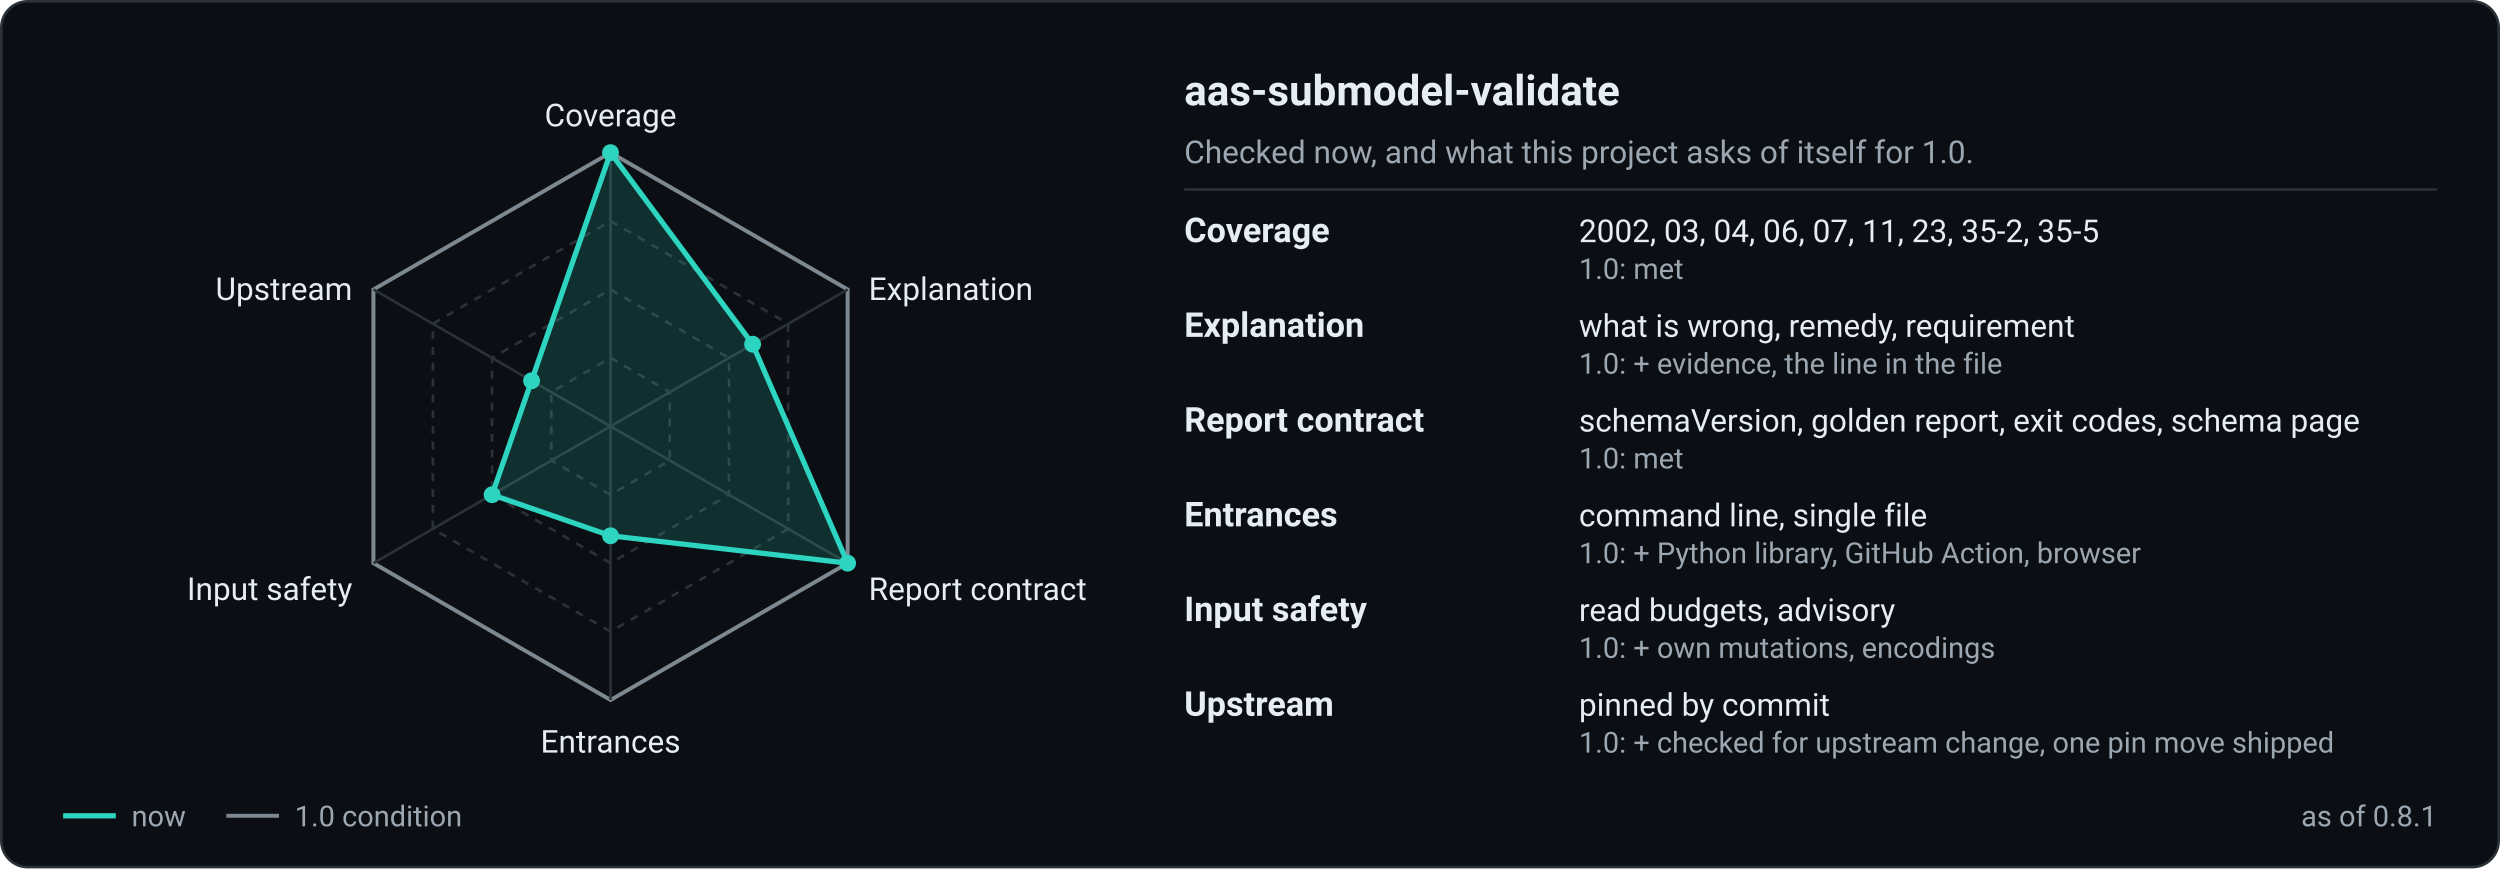
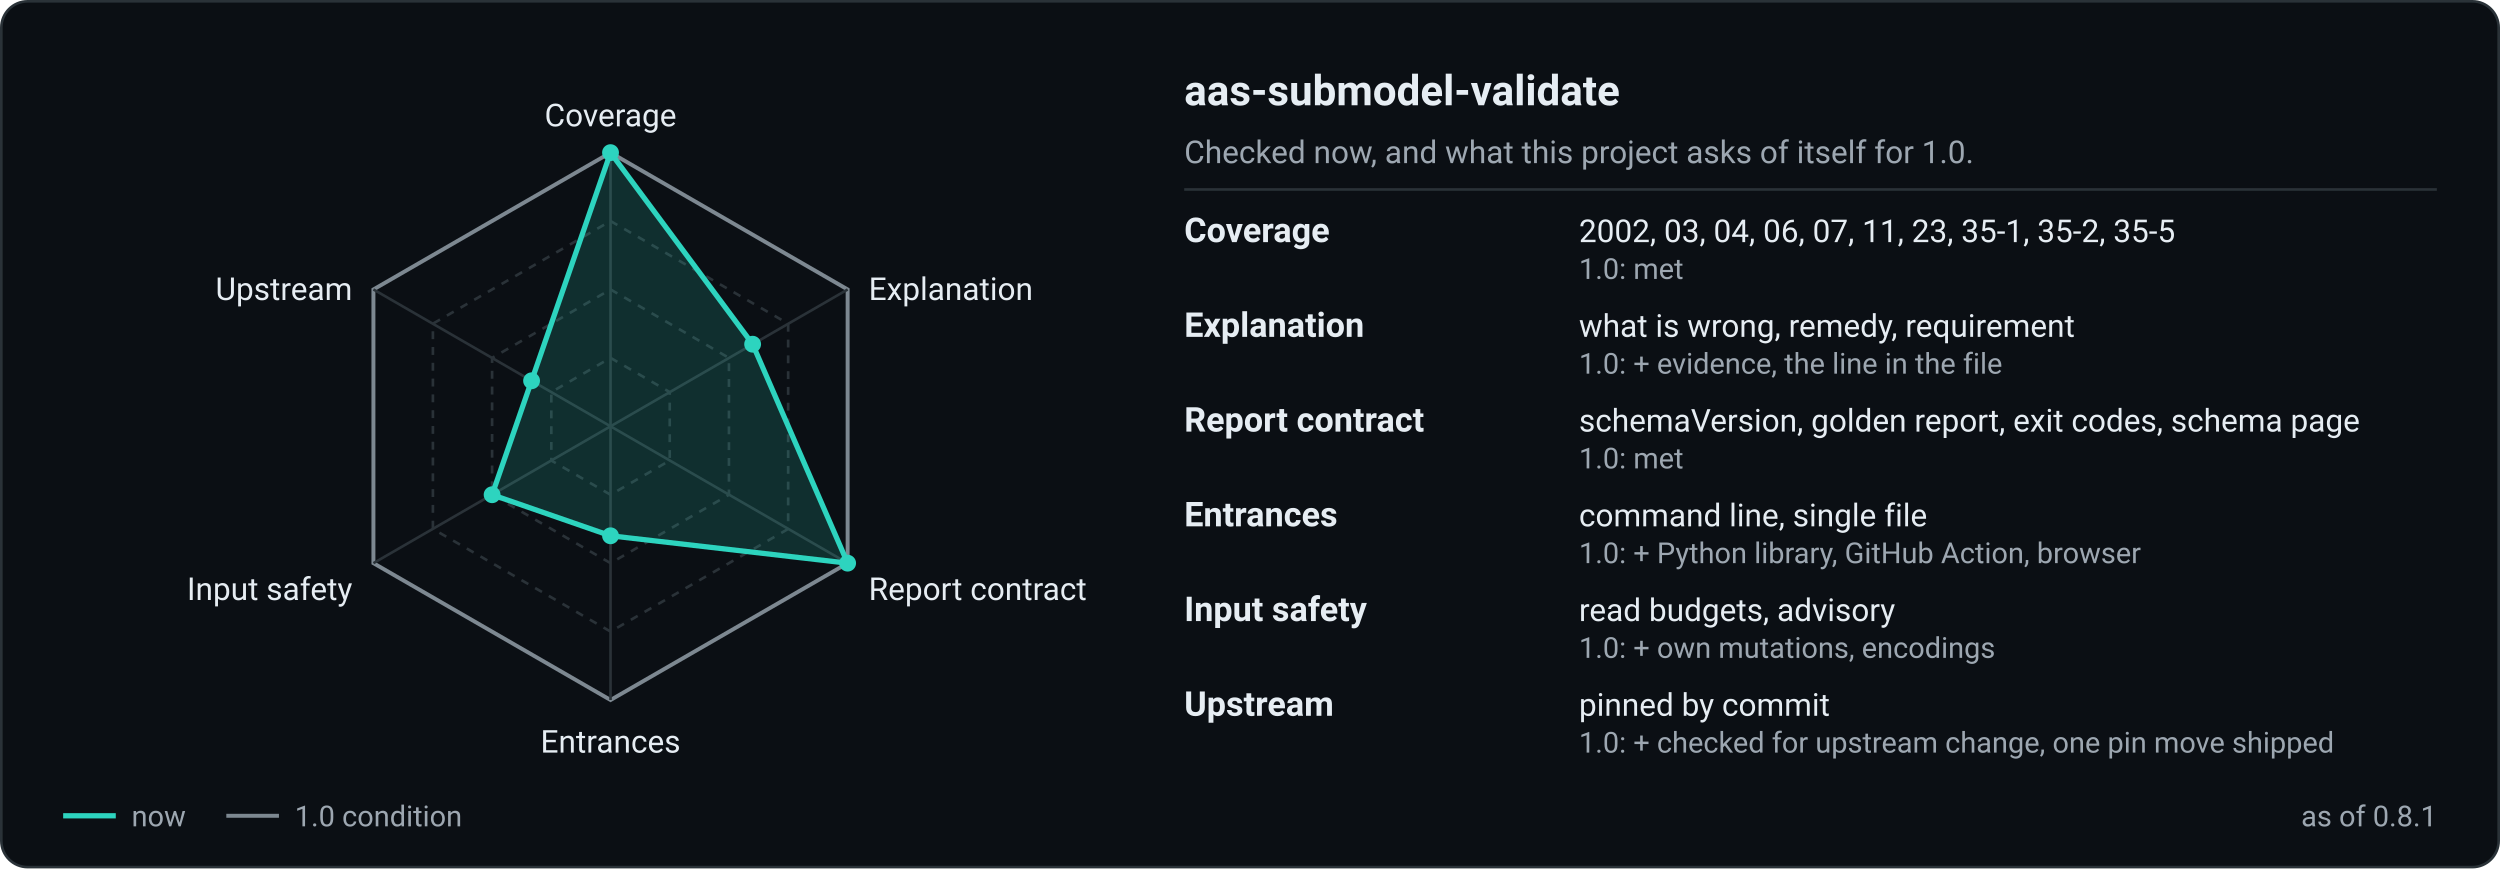
<svg xmlns="http://www.w3.org/2000/svg" width="950" height="330" viewBox="0 0 950 330" role="img" aria-labelledby="t d">
  <rect x="0.5" y="0.5" width="949" height="329" rx="10" fill="#0b0f14" stroke="#2a3238" />
  <polygon points="232.0,136.0 254.5,149.0 254.5,175.0 232.0,188.0 209.5,175.0 209.5,149.0" fill="none" stroke="#2a3238" stroke-width="1" stroke-dasharray="3 3" />
  <polygon points="232.0,110.0 277.0,136.0 277.0,188.0 232.0,214.0 187.0,188.0 187.0,136.0" fill="none" stroke="#2a3238" stroke-width="1" stroke-dasharray="3 3" />
  <polygon points="232.0,84.0 299.5,123.0 299.5,201.0 232.0,240.0 164.5,201.0 164.5,123.0" fill="none" stroke="#2a3238" stroke-width="1" stroke-dasharray="3 3" />
  <polygon points="232.0,58.0 322.1,110.0 322.1,214.0 232.0,266.0 141.9,214.0 141.9,110.0" fill="none" stroke="#7d8891" stroke-width="1.5" />
  <line x1="232" y1="162" x2="232.0" y2="58.0" stroke="#2a3238" stroke-width="1" />
  <line x1="232" y1="162" x2="322.1" y2="110.0" stroke="#2a3238" stroke-width="1" />
  <line x1="232" y1="162" x2="322.1" y2="214.0" stroke="#2a3238" stroke-width="1" />
  <line x1="232" y1="162" x2="232.0" y2="266.0" stroke="#2a3238" stroke-width="1" />
  <line x1="232" y1="162" x2="141.9" y2="214.0" stroke="#2a3238" stroke-width="1" />
  <line x1="232" y1="162" x2="141.9" y2="110.0" stroke="#2a3238" stroke-width="1" />
  <polygon points="232.0,58.0 286.0,130.8 322.1,214.0 232.0,203.6 187.0,188.0 202.0,144.7" fill="#2dd4bf" fill-opacity="0.16" stroke="#2dd4bf" stroke-width="2" stroke-linejoin="round" />
  <circle cx="232.0" cy="58.0" r="3.2" fill="#2dd4bf" />
  <circle cx="286.0" cy="130.8" r="3.2" fill="#2dd4bf" />
  <circle cx="322.1" cy="214.0" r="3.2" fill="#2dd4bf" />
  <circle cx="232.0" cy="203.6" r="3.2" fill="#2dd4bf" />
  <circle cx="187.0" cy="188.0" r="3.2" fill="#2dd4bf" />
  <circle cx="202.0" cy="144.7" r="3.2" fill="#2dd4bf" />
  <text x="232.0" y="48.0" text-anchor="middle" font-family="-apple-system, 'Segoe UI', Roboto, 'Helvetica Neue', Arial, sans-serif" font-size="12" fill="#e6edf3">Coverage</text>
  <text x="330.1" y="114.0" text-anchor="start" font-family="-apple-system, 'Segoe UI', Roboto, 'Helvetica Neue', Arial, sans-serif" font-size="12" fill="#e6edf3">Explanation</text>
  <text x="330.1" y="228.0" text-anchor="start" font-family="-apple-system, 'Segoe UI', Roboto, 'Helvetica Neue', Arial, sans-serif" font-size="12" fill="#e6edf3">Report contract</text>
  <text x="232.0" y="286.0" text-anchor="middle" font-family="-apple-system, 'Segoe UI', Roboto, 'Helvetica Neue', Arial, sans-serif" font-size="12" fill="#e6edf3">Entrances</text>
  <text x="133.9" y="228.0" text-anchor="end" font-family="-apple-system, 'Segoe UI', Roboto, 'Helvetica Neue', Arial, sans-serif" font-size="12" fill="#e6edf3">Input safety</text>
  <text x="133.9" y="114.0" text-anchor="end" font-family="-apple-system, 'Segoe UI', Roboto, 'Helvetica Neue', Arial, sans-serif" font-size="12" fill="#e6edf3">Upstream</text>
  <line x1="24" y1="310" x2="44" y2="310" stroke="#2dd4bf" stroke-width="2" />
  <text x="50" y="314" font-family="-apple-system, 'Segoe UI', Roboto, 'Helvetica Neue', Arial, sans-serif" font-size="11" fill="#9da7b1">now</text>
  <line x1="86" y1="310" x2="106" y2="310" stroke="#7d8891" stroke-width="1.5" />
  <text x="112" y="314" font-family="-apple-system, 'Segoe UI', Roboto, 'Helvetica Neue', Arial, sans-serif" font-size="11" fill="#9da7b1">1.0 condition</text>
  <text x="926" y="314" text-anchor="end" font-family="-apple-system, 'Segoe UI', Roboto, 'Helvetica Neue', Arial, sans-serif" font-size="11" fill="#9da7b1">as of 0.8.1</text>
  <text x="450" y="40" font-family="-apple-system, 'Segoe UI', Roboto, 'Helvetica Neue', Arial, sans-serif" font-size="16" font-weight="600" fill="#e6edf3">aas-submodel-validate</text>
  <text x="450" y="62" font-family="-apple-system, 'Segoe UI', Roboto, 'Helvetica Neue', Arial, sans-serif" font-size="12" fill="#9da7b1">Checked now, and what this project asks of itself for 1.0.</text>
  <line x1="450" y1="72" x2="926" y2="72" stroke="#2a3238" />
  <text x="450" y="92" font-family="-apple-system, 'Segoe UI', Roboto, 'Helvetica Neue', Arial, sans-serif" font-size="13" font-weight="600" fill="#e6edf3">Coverage</text>
-   <text x="600" y="92" font-family="-apple-system, 'Segoe UI', Roboto, 'Helvetica Neue', Arial, sans-serif" font-size="12" fill="#e6edf3">2002, 03, 04, 06, 07, 11, 23, 35-2, 35-5</text>
+   <text x="600" y="92" font-family="-apple-system, 'Segoe UI', Roboto, 'Helvetica Neue', Arial, sans-serif" font-size="12" fill="#e6edf3">2002, 03, 04, 06, 07, 11, 23, 35-1, 35-2, 35-5</text>
  <text x="600" y="106" font-family="-apple-system, 'Segoe UI', Roboto, 'Helvetica Neue', Arial, sans-serif" font-size="11" fill="#9da7b1">1.0: met</text>
  <text x="450" y="128" font-family="-apple-system, 'Segoe UI', Roboto, 'Helvetica Neue', Arial, sans-serif" font-size="13" font-weight="600" fill="#e6edf3">Explanation</text>
  <text x="600" y="128" font-family="-apple-system, 'Segoe UI', Roboto, 'Helvetica Neue', Arial, sans-serif" font-size="12" fill="#e6edf3">what is wrong, remedy, requirement</text>
  <text x="600" y="142" font-family="-apple-system, 'Segoe UI', Roboto, 'Helvetica Neue', Arial, sans-serif" font-size="11" fill="#9da7b1">1.0: + evidence, the line in the file</text>
  <text x="450" y="164" font-family="-apple-system, 'Segoe UI', Roboto, 'Helvetica Neue', Arial, sans-serif" font-size="13" font-weight="600" fill="#e6edf3">Report contract</text>
  <text x="600" y="164" font-family="-apple-system, 'Segoe UI', Roboto, 'Helvetica Neue', Arial, sans-serif" font-size="12" fill="#e6edf3">schemaVersion, golden report, exit codes, schema page</text>
  <text x="600" y="178" font-family="-apple-system, 'Segoe UI', Roboto, 'Helvetica Neue', Arial, sans-serif" font-size="11" fill="#9da7b1">1.0: met</text>
  <text x="450" y="200" font-family="-apple-system, 'Segoe UI', Roboto, 'Helvetica Neue', Arial, sans-serif" font-size="13" font-weight="600" fill="#e6edf3">Entrances</text>
  <text x="600" y="200" font-family="-apple-system, 'Segoe UI', Roboto, 'Helvetica Neue', Arial, sans-serif" font-size="12" fill="#e6edf3">command line, single file</text>
  <text x="600" y="214" font-family="-apple-system, 'Segoe UI', Roboto, 'Helvetica Neue', Arial, sans-serif" font-size="11" fill="#9da7b1">1.0: + Python library, GitHub Action, browser</text>
  <text x="450" y="236" font-family="-apple-system, 'Segoe UI', Roboto, 'Helvetica Neue', Arial, sans-serif" font-size="13" font-weight="600" fill="#e6edf3">Input safety</text>
  <text x="600" y="236" font-family="-apple-system, 'Segoe UI', Roboto, 'Helvetica Neue', Arial, sans-serif" font-size="12" fill="#e6edf3">read budgets, advisory</text>
  <text x="600" y="250" font-family="-apple-system, 'Segoe UI', Roboto, 'Helvetica Neue', Arial, sans-serif" font-size="11" fill="#9da7b1">1.0: + own mutations, encodings</text>
  <text x="450" y="272" font-family="-apple-system, 'Segoe UI', Roboto, 'Helvetica Neue', Arial, sans-serif" font-size="13" font-weight="600" fill="#e6edf3">Upstream</text>
  <text x="600" y="272" font-family="-apple-system, 'Segoe UI', Roboto, 'Helvetica Neue', Arial, sans-serif" font-size="12" fill="#e6edf3">pinned by commit</text>
  <text x="600" y="286" font-family="-apple-system, 'Segoe UI', Roboto, 'Helvetica Neue', Arial, sans-serif" font-size="11" fill="#9da7b1">1.0: + checked for upstream change, one pin move shipped</text>
</svg>
